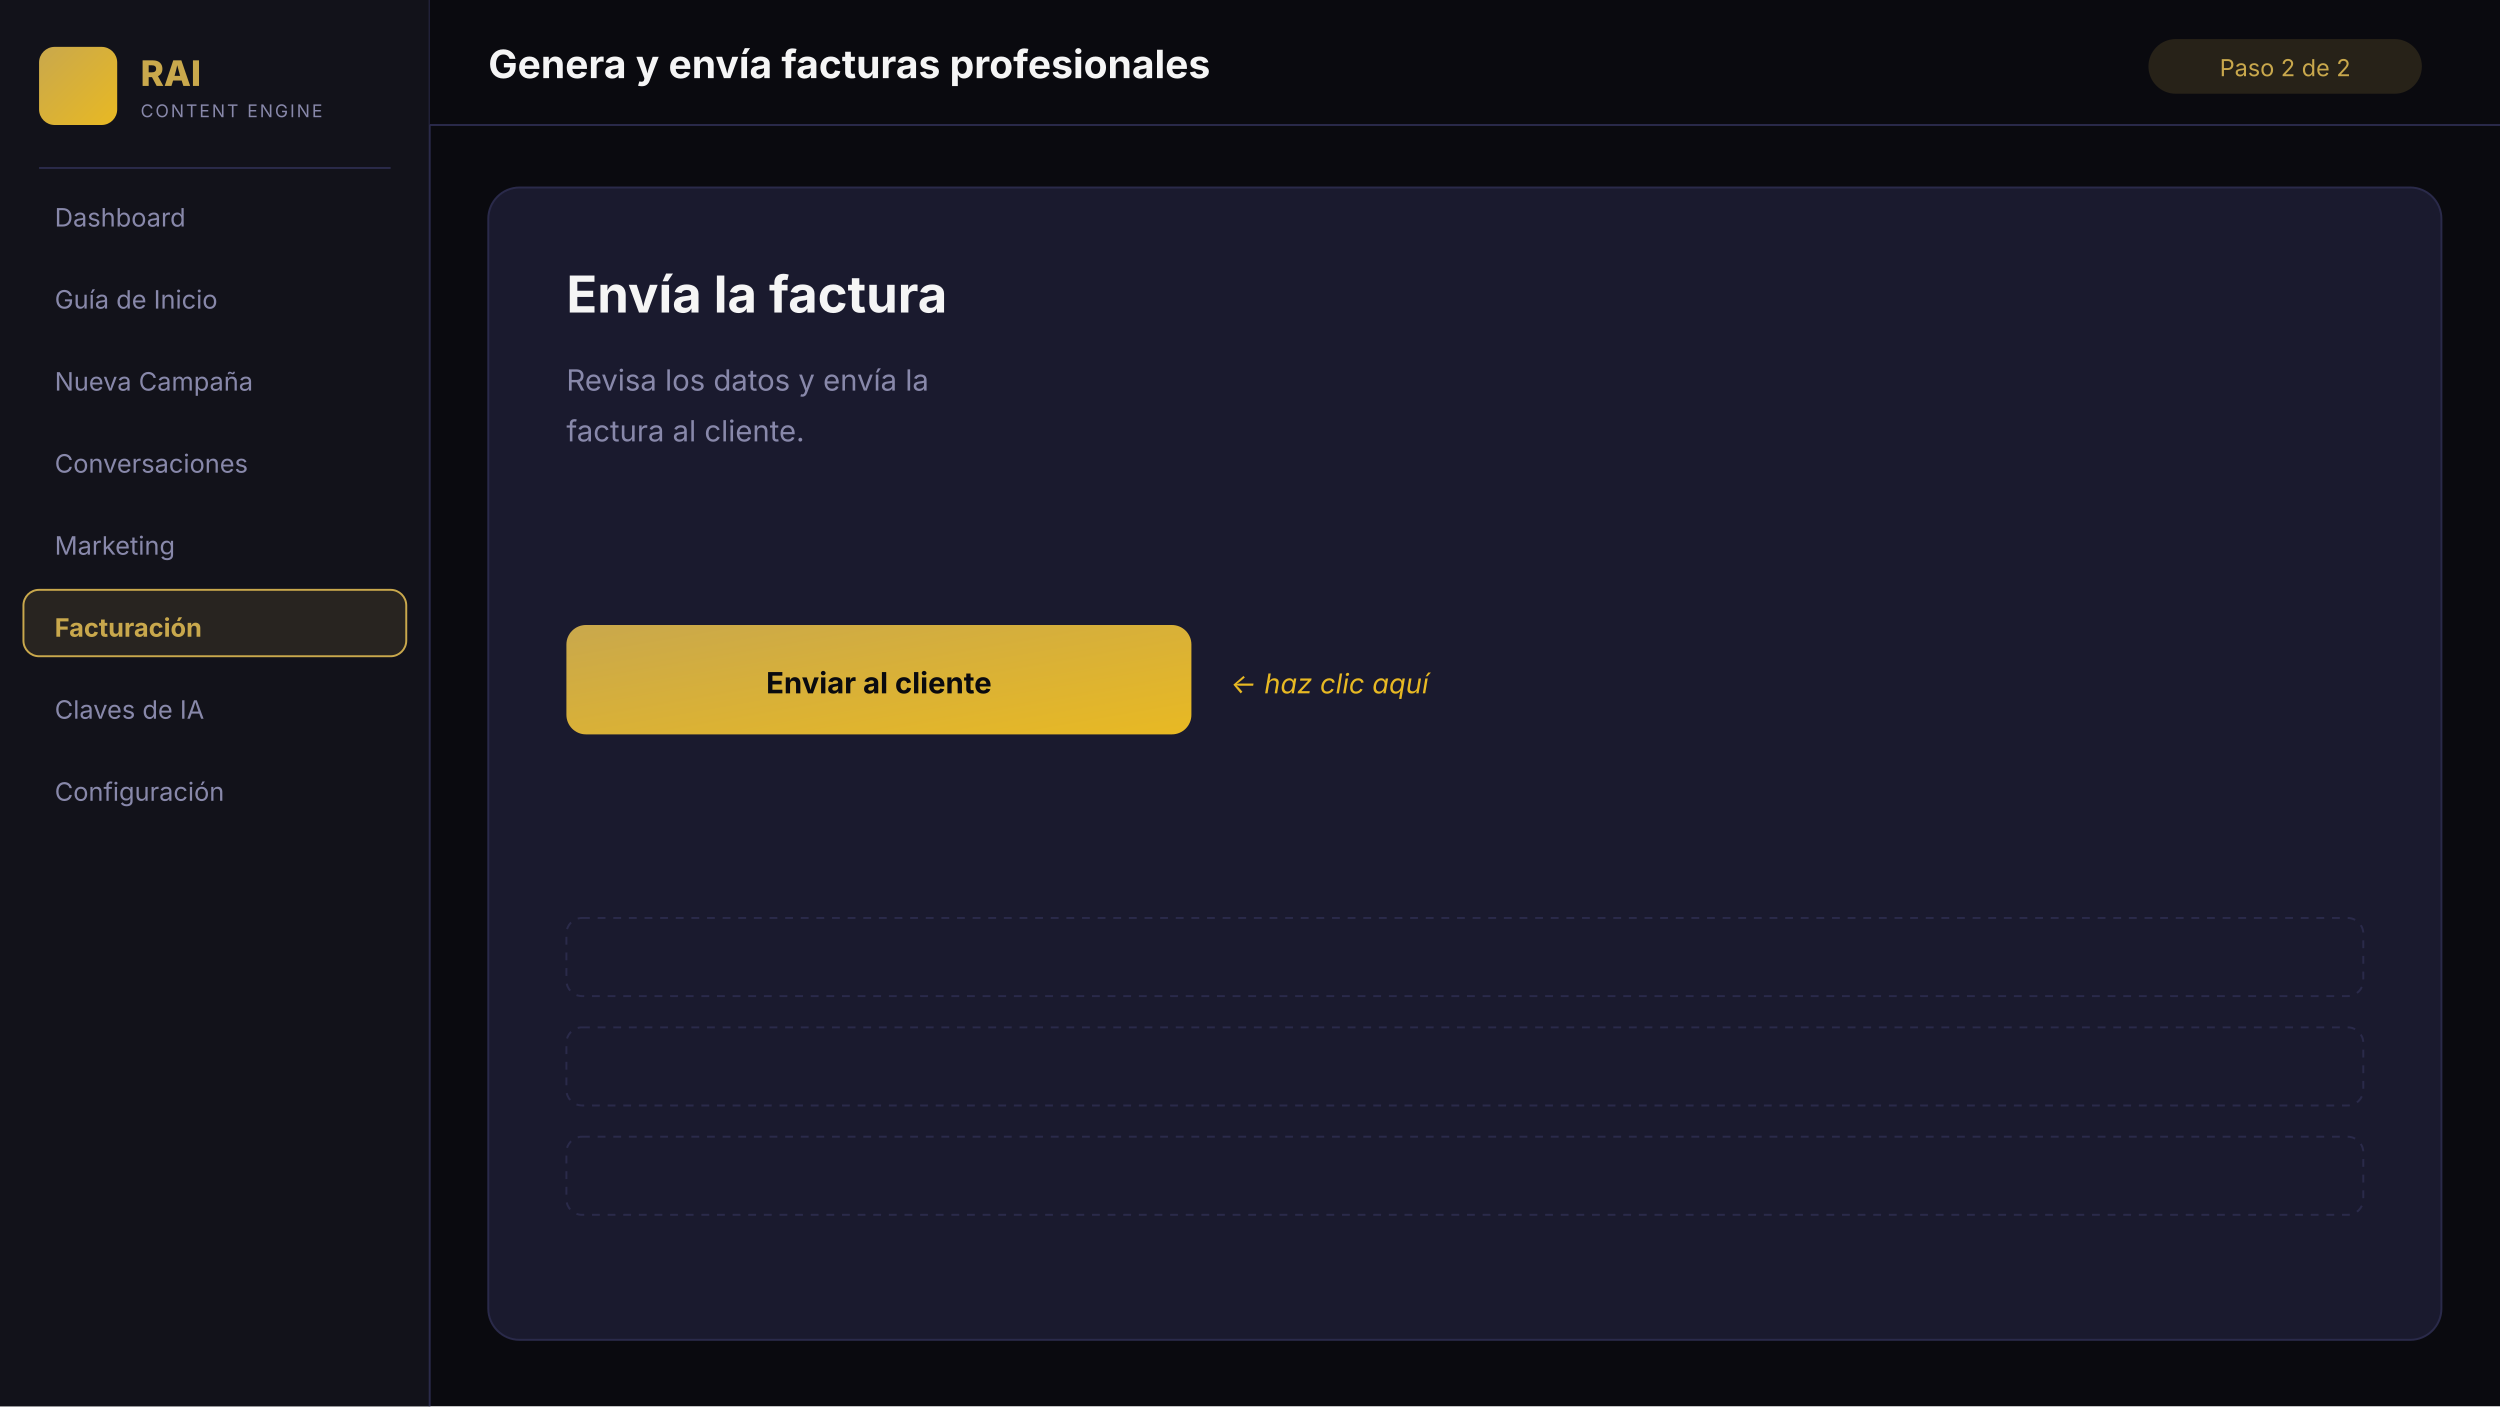
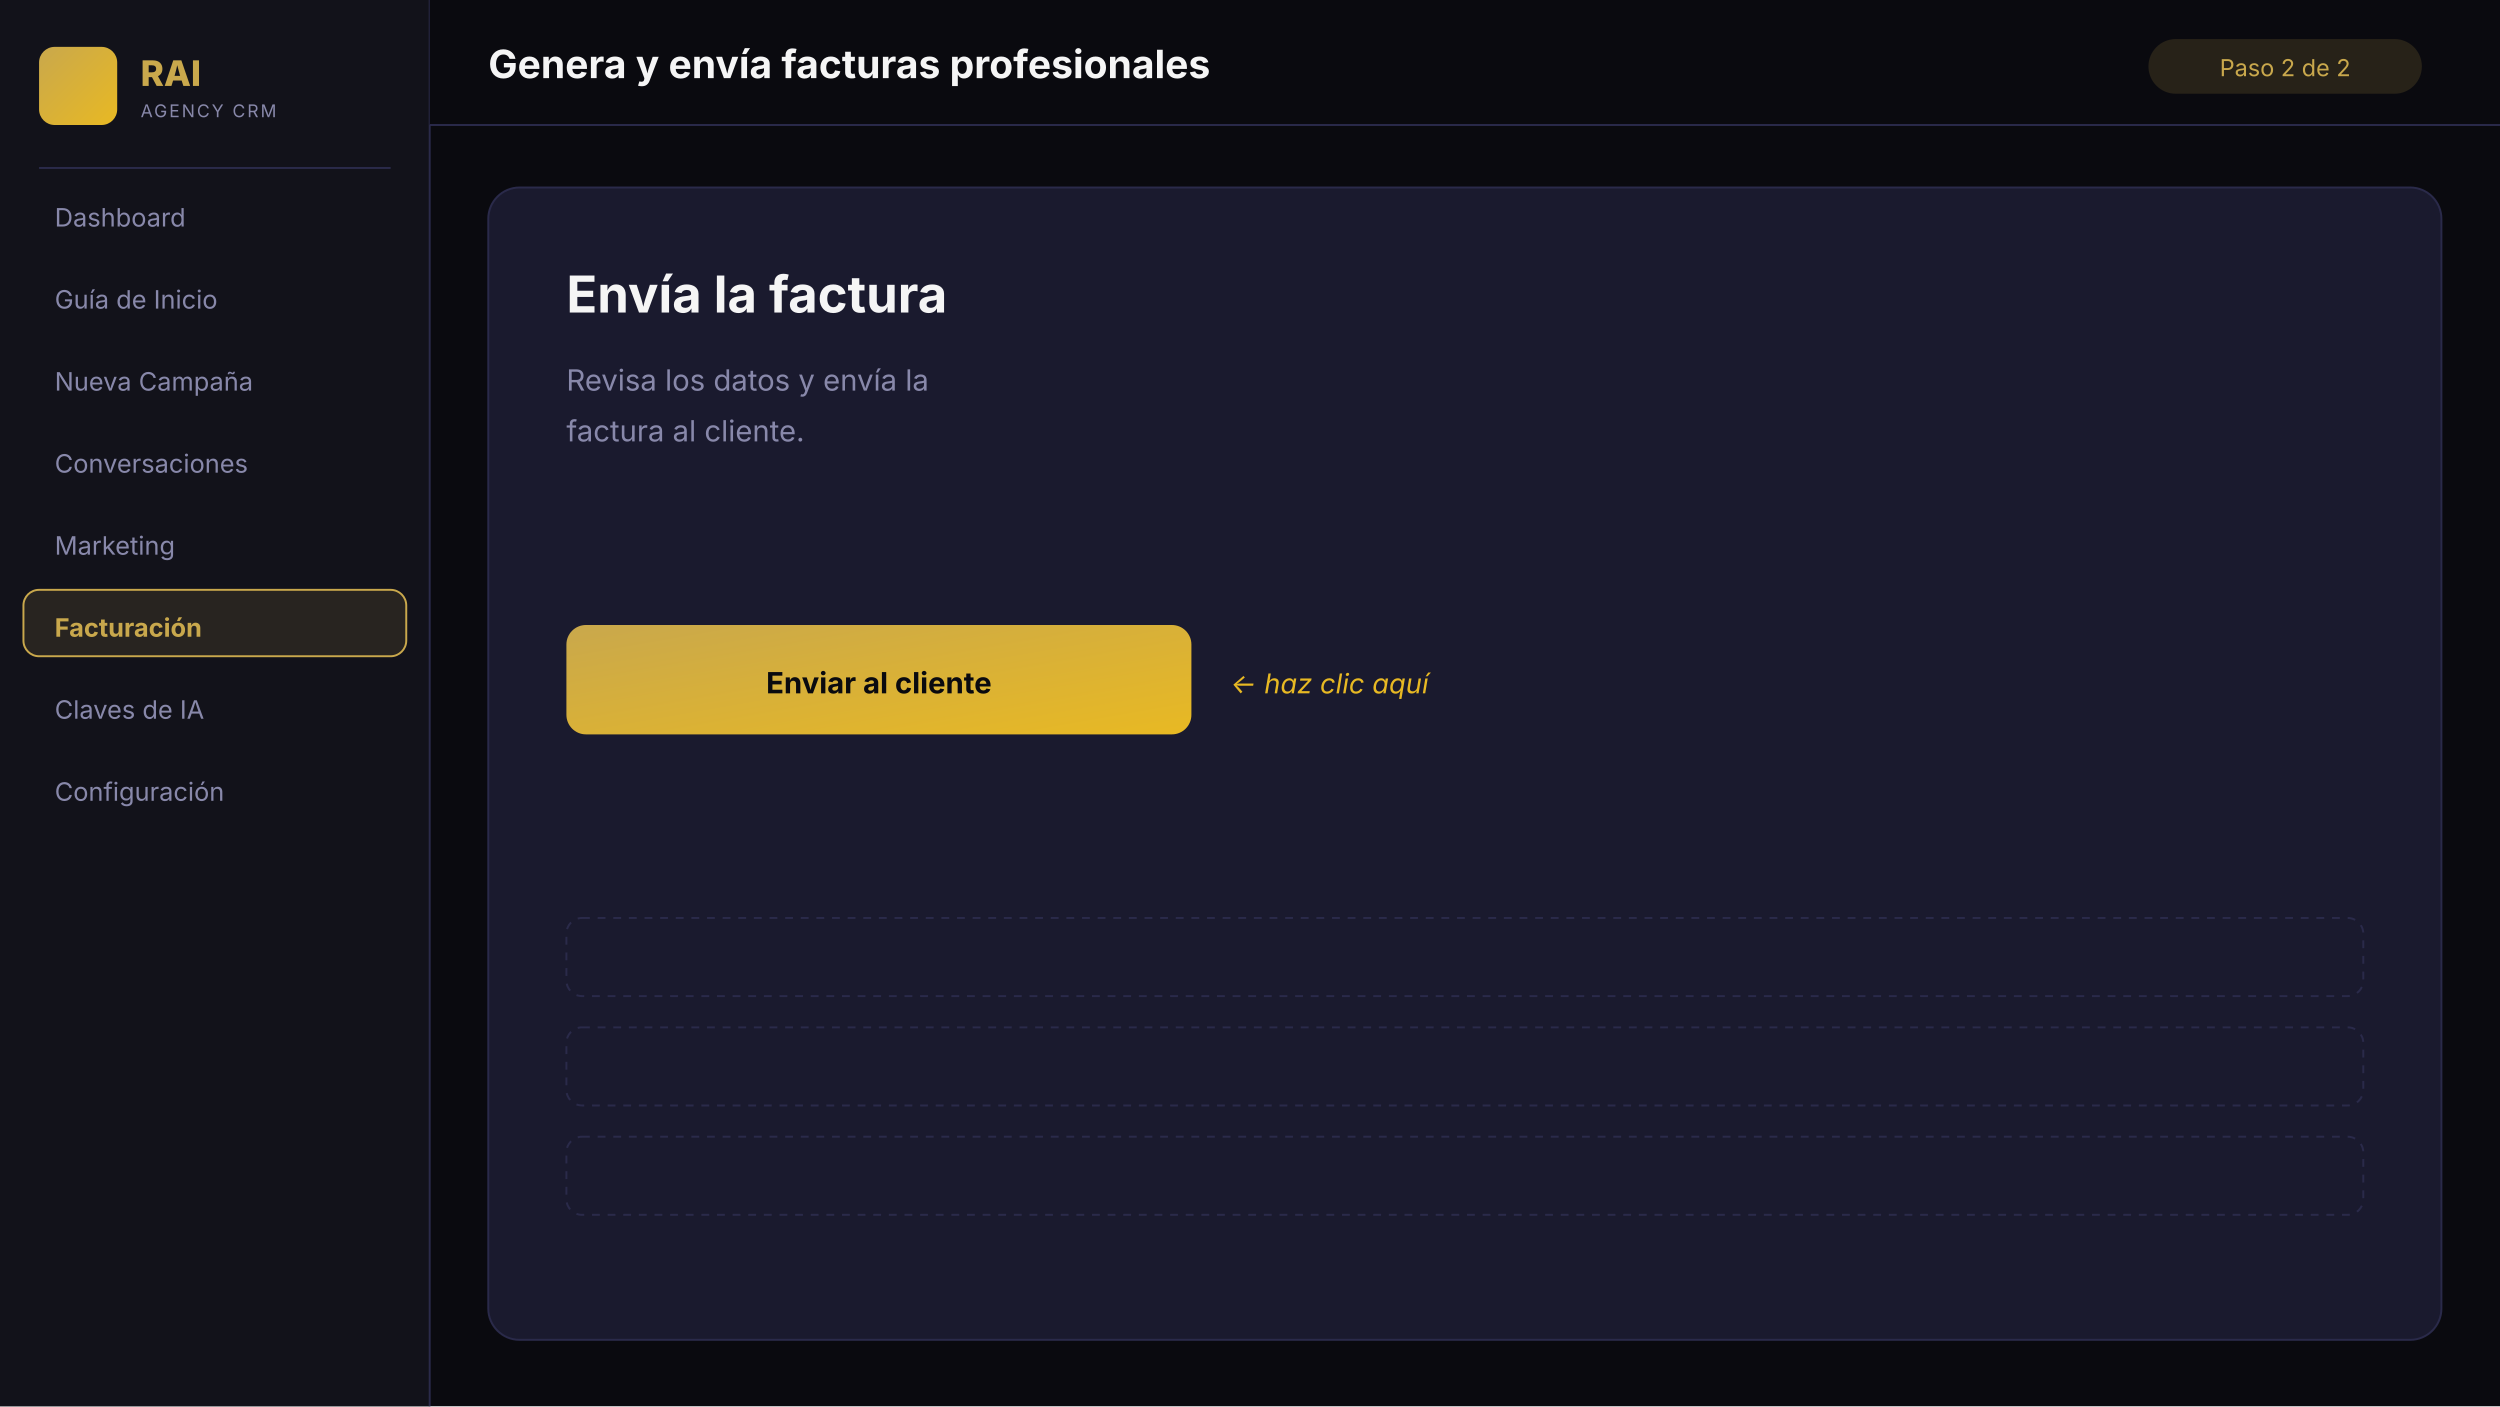
<svg xmlns="http://www.w3.org/2000/svg" viewBox="0 0 1280 720" font-family="Inter, Arial, sans-serif">
  <defs>
    <linearGradient id="goldGrad" x1="0" y1="0" x2="1" y2="1">
      <stop offset="0" stop-color="#C9A84C" />
      <stop offset="1" stop-color="#E8B923" />
    </linearGradient>
  </defs>
  <rect width="1280" height="720" fill="#0A0A0F" />
  <rect x="0" y="0" width="220" height="720" fill="#12121A" />
  <line x1="220" y1="0" x2="220" y2="720" stroke="#2A2A4A" stroke-width="1" />
  <rect x="20" y="24" width="40" height="40" rx="8" fill="url(#goldGrad)" />
  <text x="72" y="44" fill="#C9A84C" font-size="18" font-weight="800">RAI</text>
-   <text x="72" y="60" fill="#8888AA" font-size="9" letter-spacing="1">CONTENT ENGINE</text>
+   <text x="72" y="60" fill="#8888AA" font-size="9" letter-spacing="1">AGENCY CRM</text>
  <line x1="20" y1="86" x2="200" y2="86" stroke="#2A2A4A" stroke-width="1" />
  <text x="28" y="116" fill="#8888AA" font-family="Inter, Arial, sans-serif" font-size="13">Dashboard</text>
  <text x="28" y="158" fill="#8888AA" font-family="Inter, Arial, sans-serif" font-size="13">Guía de Inicio</text>
  <text x="28" y="200" fill="#8888AA" font-family="Inter, Arial, sans-serif" font-size="13">Nueva Campaña</text>
  <text x="28" y="242" fill="#8888AA" font-family="Inter, Arial, sans-serif" font-size="13">Conversaciones</text>
  <text x="28" y="284" fill="#8888AA" font-family="Inter, Arial, sans-serif" font-size="13">Marketing</text>
  <rect x="12" y="302" width="196" height="34" rx="8" fill="rgba(201,168,76,0.12)" stroke="#C9A84C" stroke-width="1" />
  <text x="28" y="326" fill="#C9A84C" font-family="Inter, Arial, sans-serif" font-size="13" font-weight="700">Facturación</text>
  <text x="28" y="368" fill="#8888AA" font-family="Inter, Arial, sans-serif" font-size="13">Claves de IA</text>
  <text x="28" y="410" fill="#8888AA" font-family="Inter, Arial, sans-serif" font-size="13">Configuración</text>
  <rect x="220" y="0" width="1060" height="64" fill="#0A0A0F" />
  <line x1="220" y1="64" x2="1280" y2="64" stroke="#2A2A4A" stroke-width="1" />
  <text x="250" y="40" fill="#F5F5F5" font-size="20" font-weight="700">Genera y envía facturas profesionales</text>
  <rect x="1100" y="20" width="140" height="28" rx="14" fill="rgba(201,168,76,0.15)" />
  <text x="1170" y="39" fill="#C9A84C" font-size="12" text-anchor="middle">Paso 2 de 2</text>
  <rect x="250" y="96" width="1000" height="590" rx="16" fill="#1A1A2E" stroke="#2A2A4A" stroke-width="1" />
  <text x="290" y="160" fill="#F5F5F5" font-size="26" font-weight="700">Envía la factura</text>
  <text x="290" y="200" fill="#8888AA" font-size="15">
    <tspan x="290" dy="0">Revisa los datos y envía la</tspan>
    <tspan x="290" dy="26">factura al cliente.</tspan>
  </text>
  <rect x="290" y="320" width="320" height="56" rx="10" fill="url(#goldGrad)" />
  <text x="450" y="355" fill="#0A0A0F" font-size="15" font-weight="700" text-anchor="middle">Enviar al cliente</text>
  <text x="630" y="355" fill="#E8B923" font-size="14" font-style="italic">← haz clic aquí</text>
  <rect x="290" y="470" width="920" height="40" rx="8" fill="none" stroke="#2A2A4A" stroke-width="1" stroke-dasharray="4 4" />
  <rect x="290" y="526" width="920" height="40" rx="8" fill="none" stroke="#2A2A4A" stroke-width="1" stroke-dasharray="4 4" />
  <rect x="290" y="582" width="920" height="40" rx="8" fill="none" stroke="#2A2A4A" stroke-width="1" stroke-dasharray="4 4" />
</svg>
